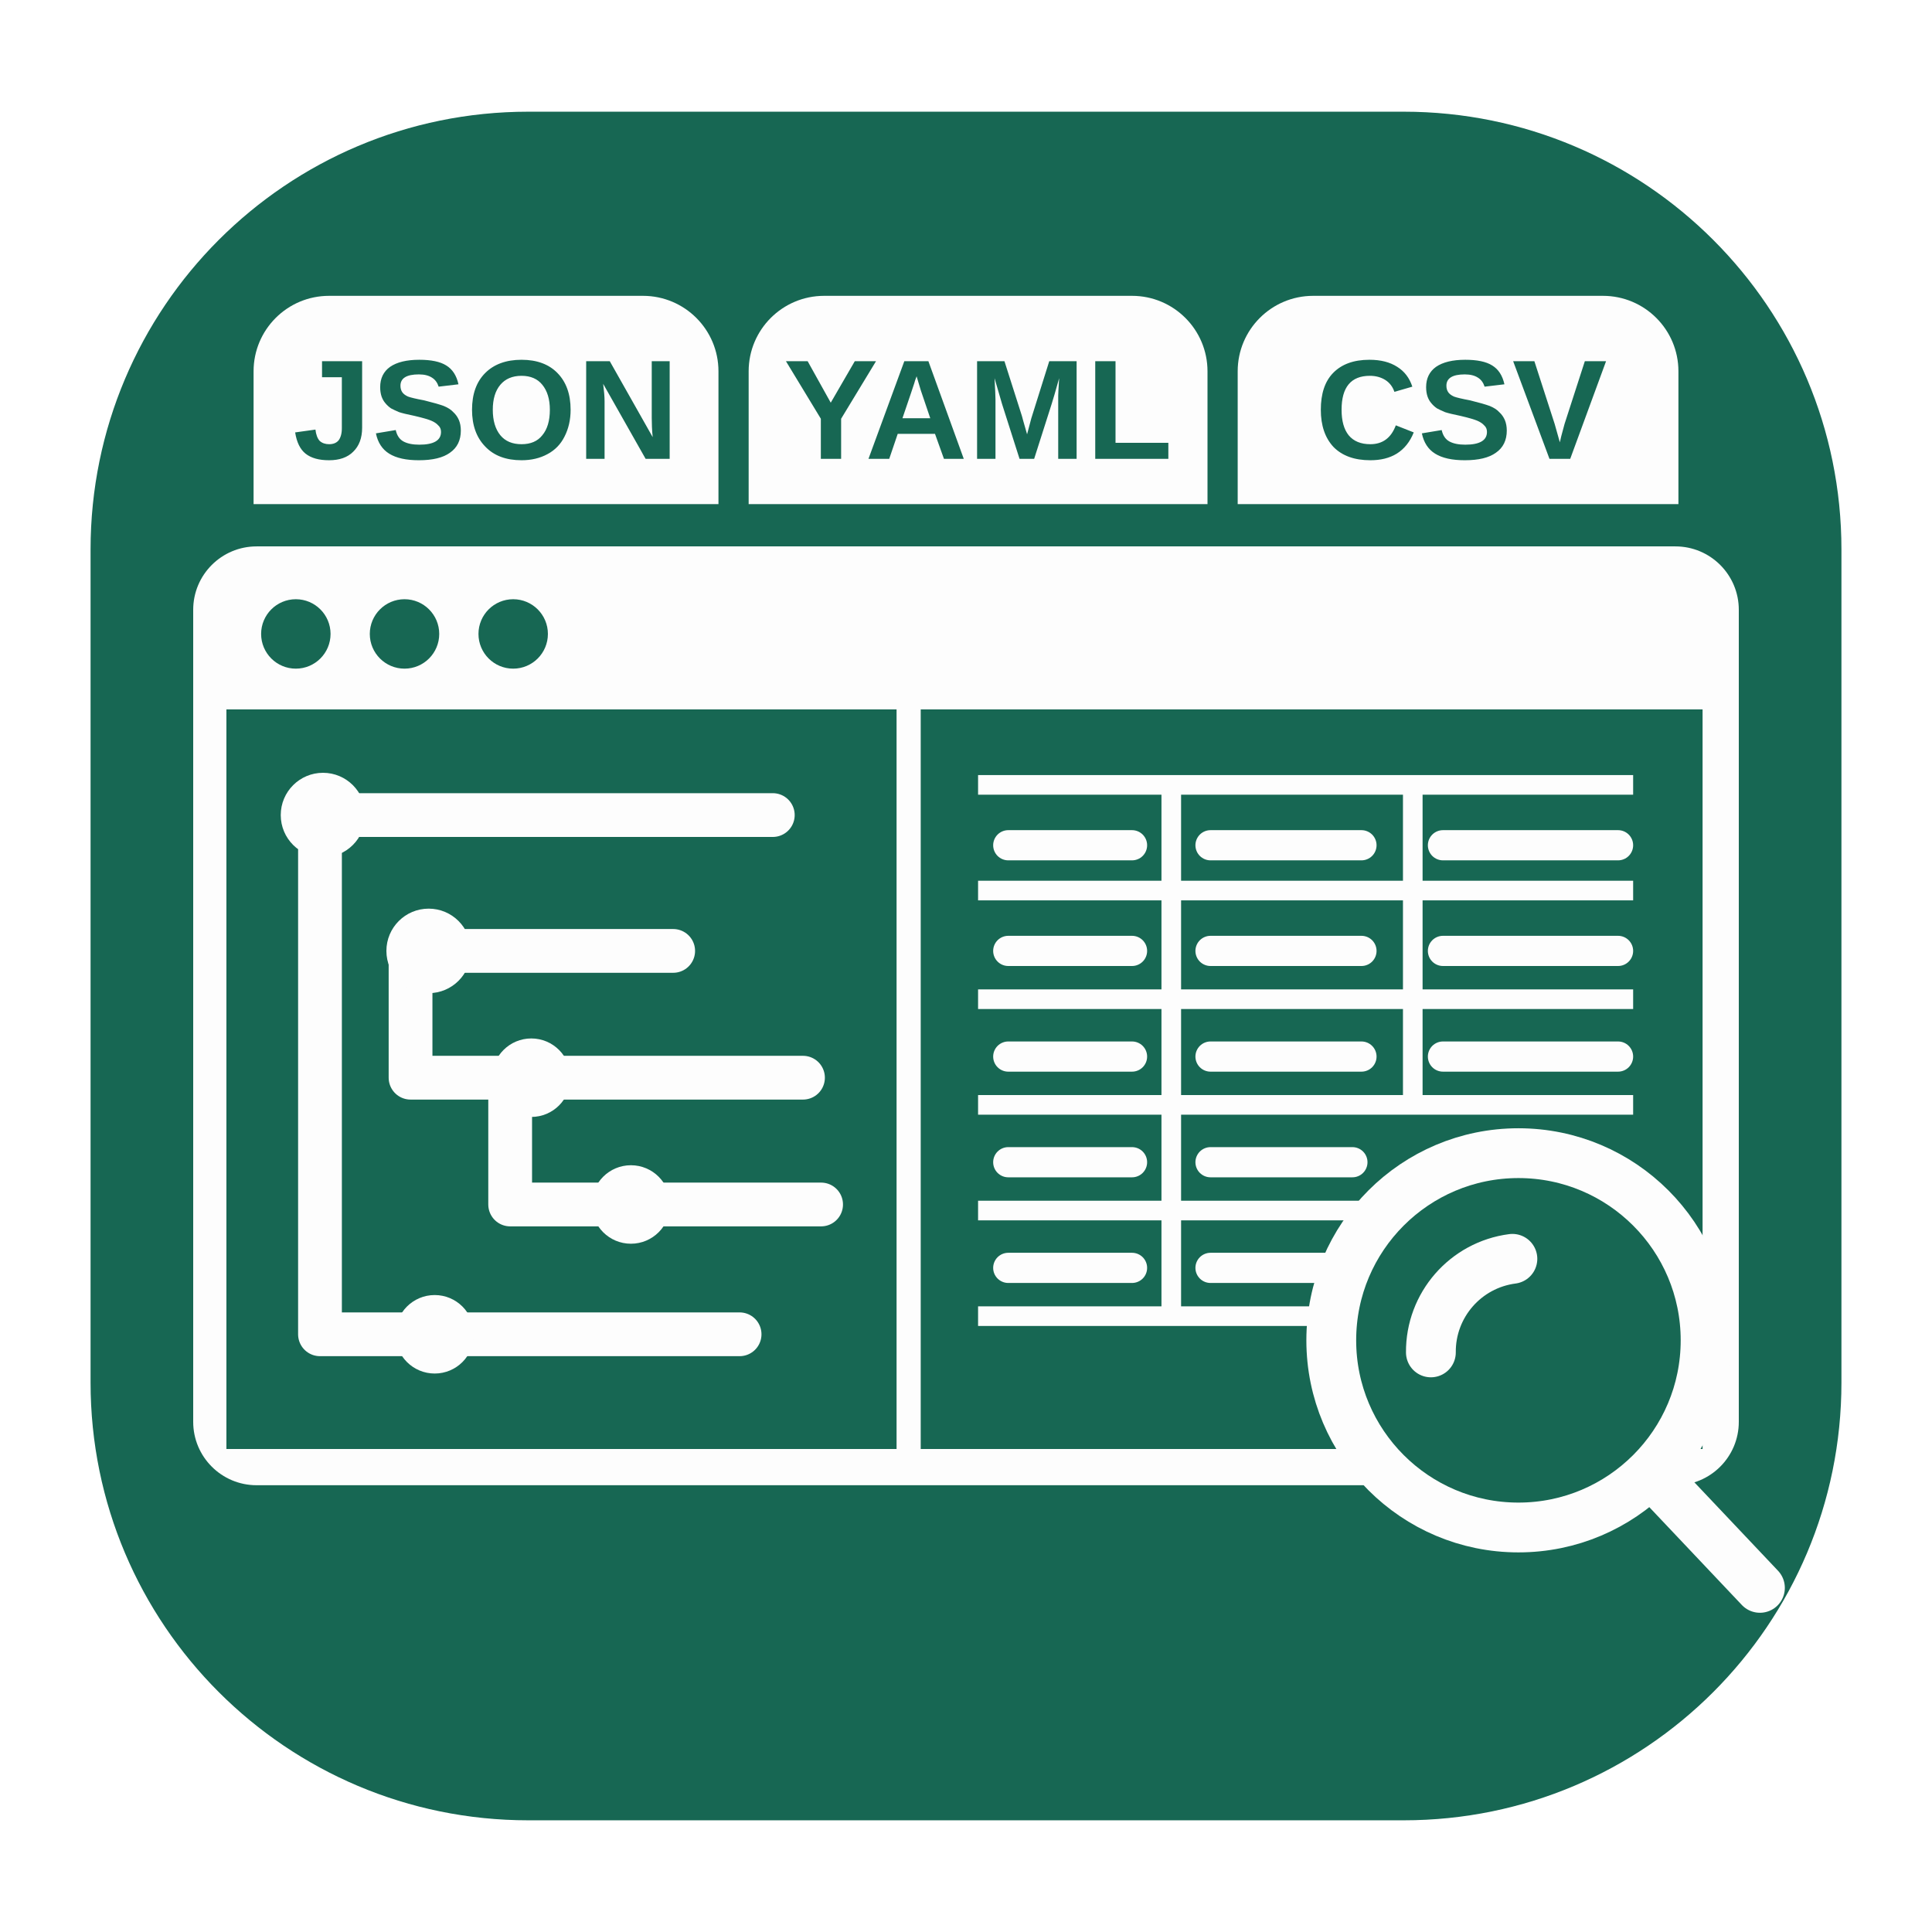
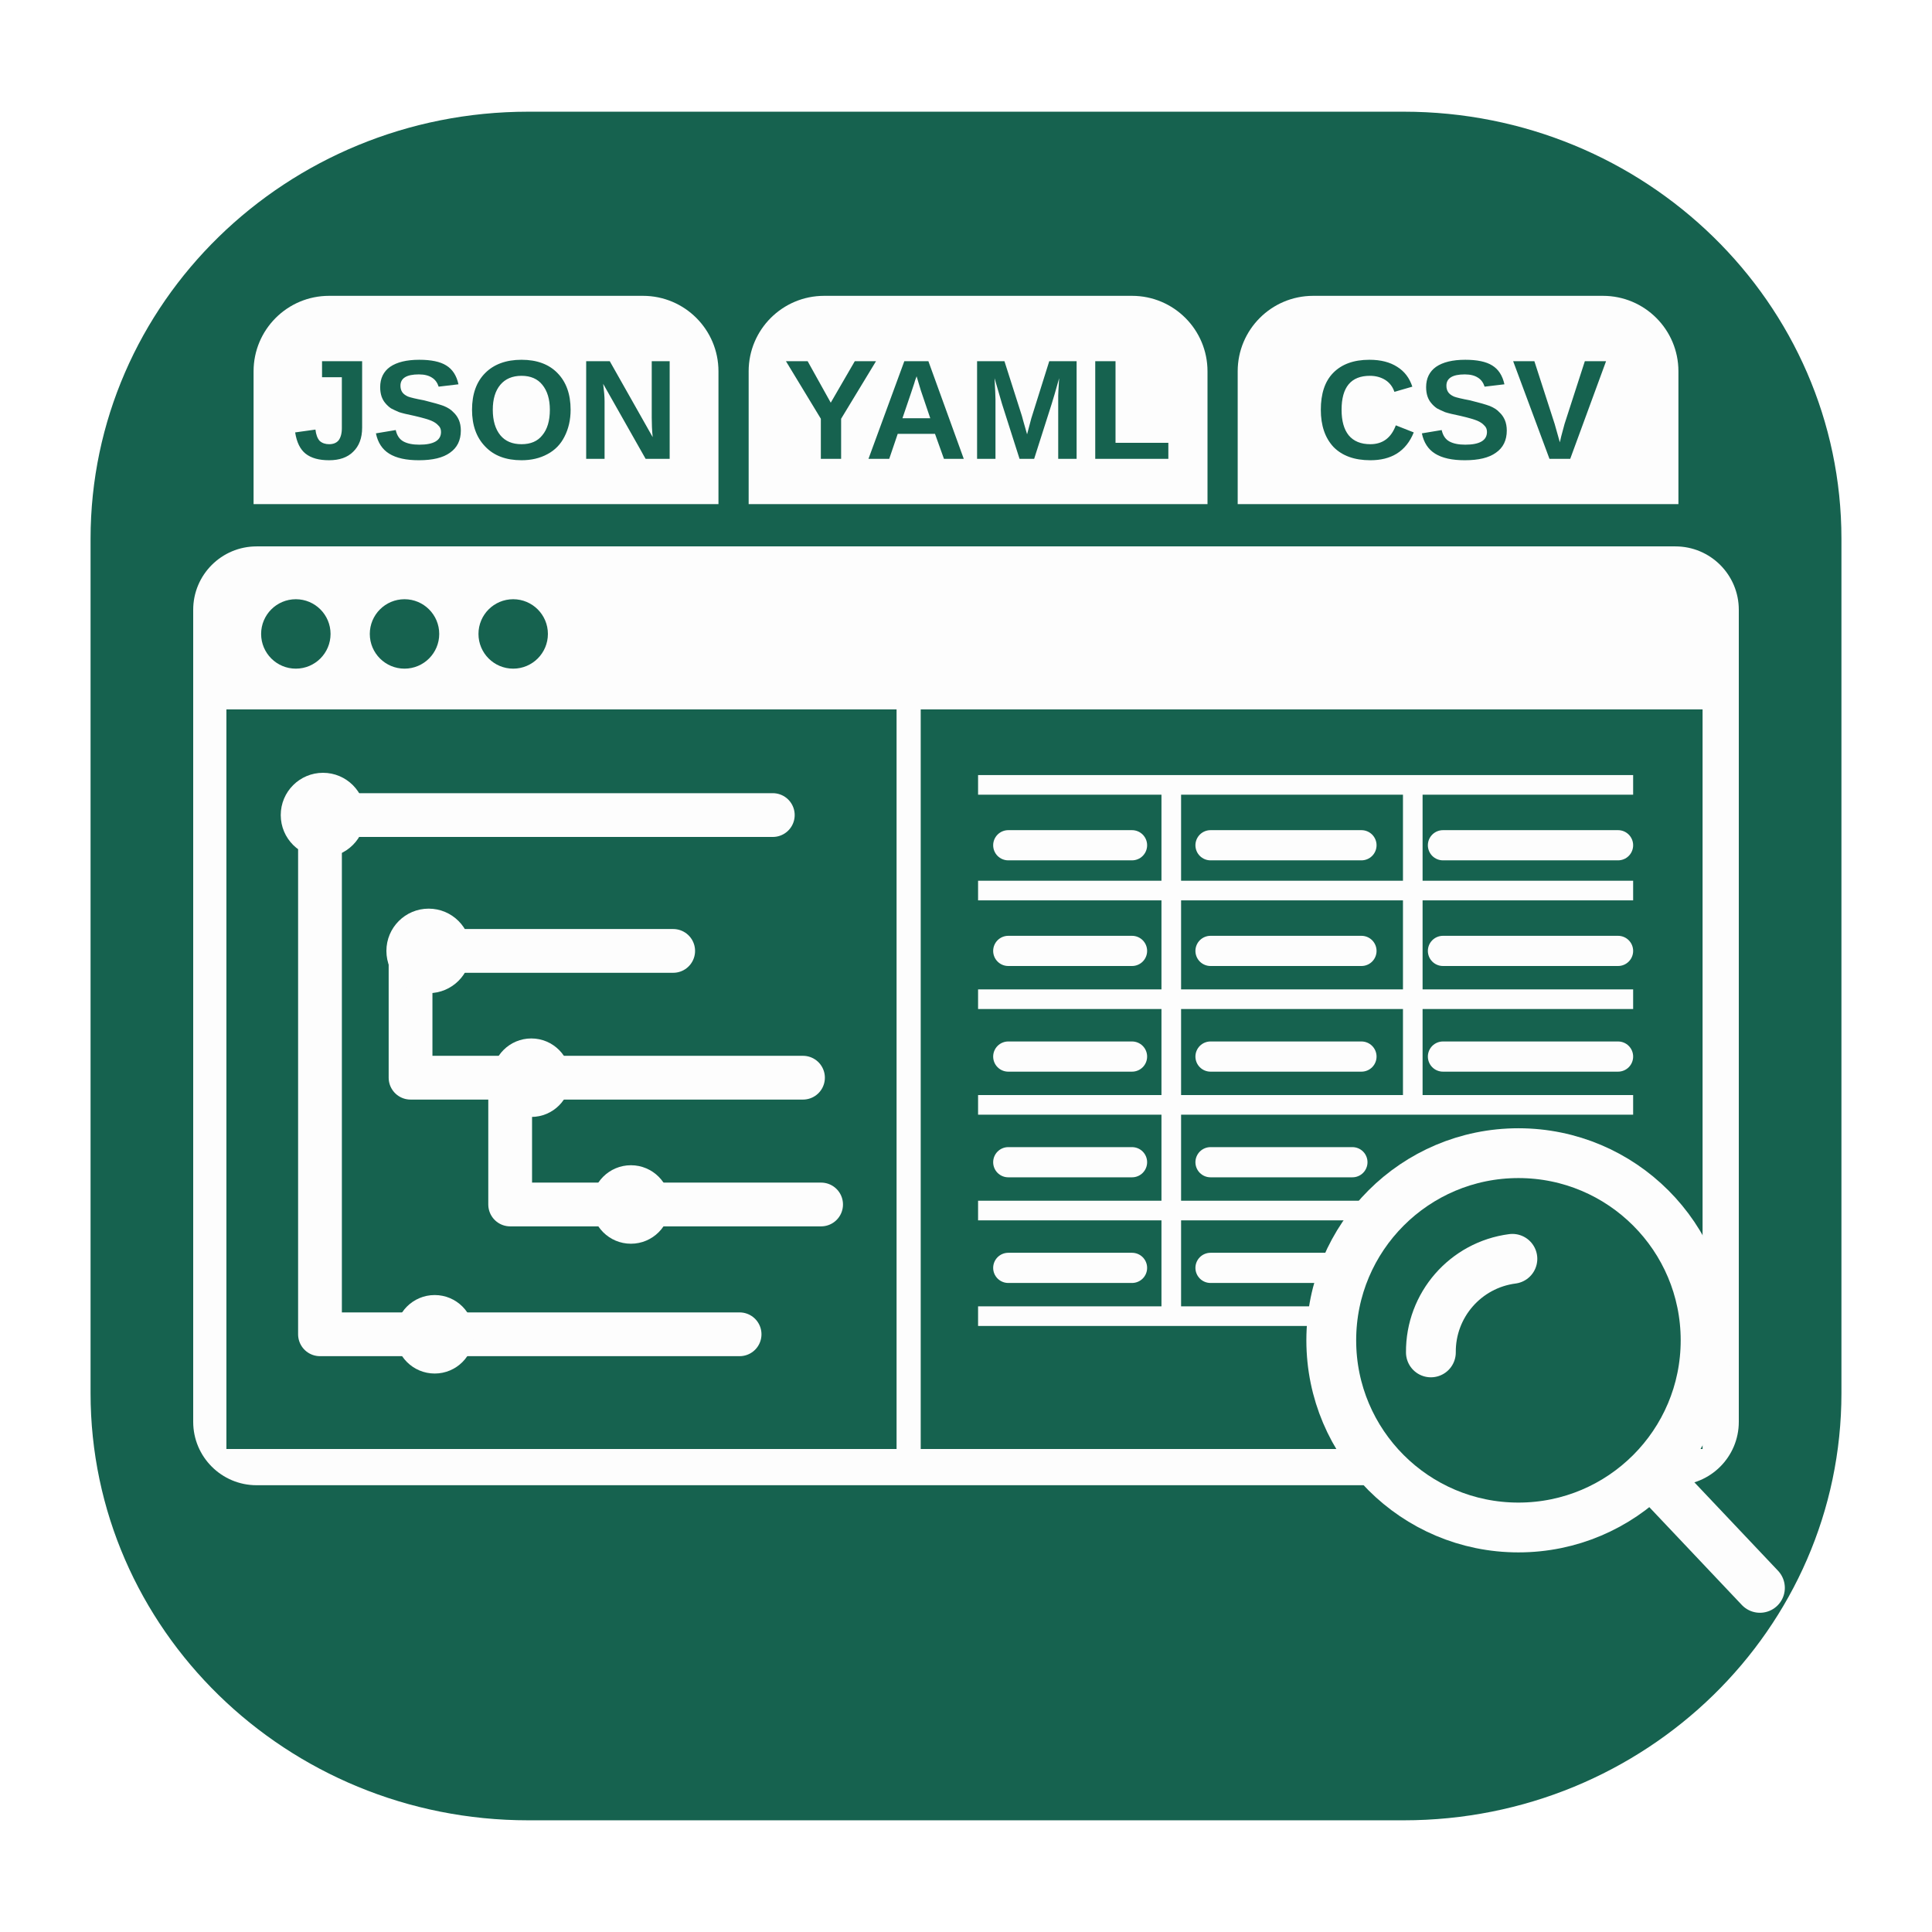
<svg xmlns="http://www.w3.org/2000/svg" viewBox="0 0 64 64">
-   <rect x="3" y="3.7" width="58" height="56.6" rx="14.5" fill="#176753" />
+   <rect x="3" y="3.7" width="58" height="56.6" rx="14.5" fill="#16624f" ry="14.15" />
  <g fill="#fdfdfd">
    <path d="M8.4 9.8h12.9a2.5 2.5 0 0 1 2.5 2.5v4.4H8.4v-4.4a2.5 2.5 0 0 1 2.5-2.5zm16.4 2.5a2.5 2.5 0 0 1 2.5-2.5h10.2a2.5 2.5 0 0 1 2.5 2.5v4.4H24.8zm16.2 0a2.5 2.5 0 0 1 2.5-2.5h9.6a2.5 2.5 0 0 1 2.5 2.5v4.4H41z" />
    <rect x="6.4" y="18.1" width="51.2" height="31.1" rx="2.1" />
  </g>
-   <g fill="#176753">
+   <g fill="#16624f">
    <circle cx="9.8" cy="21" r="1.15" />
    <circle cx="13.4" cy="21" r="1.15" />
    <circle cx="17" cy="21" r="1.15" />
    <path d="M7.5 23.5h22.2v24.5H7.5zm23 0h25.9v24.5H30.5z" />
  </g>
-   <g fill="#176753" font-family="Arial,sans-serif" font-size="4.7" font-weight="700" text-anchor="middle">
+   <g fill="#16624f" font-family="Arial,sans-serif" font-size="4.7" font-weight="700" text-anchor="middle">
    <text x="16.1" y="15.2">JSON</text>
    <text x="32.4" y="15.2">YAML</text>
    <text x="48.4" y="15.2">CSV</text>
  </g>
  <g fill="none" stroke="#fdfdfd" stroke-linecap="round" stroke-linejoin="round" stroke-width="1.45">
    <path d="m10.6 27v17.2h3.9m-3.9-17.2h15m-12 4.5h8.7m-8.7 0v4.2h3.3v4.2h3.4m-3.4-4.2h9.7m-6.3 4.2h6.9m-12.7 4.3h10" />
    <path d="M32.4 26h21.7M32.4 29.5h21.7M32.4 33.1h21.7M32.4 36.6h21.7M32.4 40.1h14.7M32.4 43.6h11.9M38.8 26v17.6M46.8 26v10.9" stroke-linecap="butt" stroke-width=".65" />
    <path d="M33.4 28h4.1m2.6 0h5m2.7 0h5.8M33.4 31.5h4.1m2.6 0h5m2.7 0h5.8M33.4 35h4.1m2.6 0h5m2.7 0h5.8M33.4 38.5h4.1m2.6 0h4.7M33.4 42h4.1m2.6 0h3.8" stroke-width="1" />
  </g>
  <g fill="#fdfdfd">
    <circle cx="10.7" cy="27" r="1.4" />
    <circle cx="14.2" cy="31.5" r="1.4" />
    <circle cx="17.6" cy="35.7" r="1.3" />
    <circle cx="20.9" cy="39.9" r="1.3" />
    <circle cx="14.4" cy="44.2" r="1.3" />
  </g>
-   <circle cx="50.3" cy="44.4" r="5.45" fill="#176753" />
+   <circle cx="50.3" cy="44.4" r="5.45" fill="#16624f" />
  <g fill="none" stroke="#fdfdfd" stroke-linecap="round" stroke-linejoin="round" stroke-width="1.65">
    <circle cx="50.3" cy="44.4" r="6.2" />
    <path d="m54.8 48.9 3.5 3.7m-10.9-7.8a3.1 3.1 0 0 1 2.7-3.1" />
  </g>
</svg>
